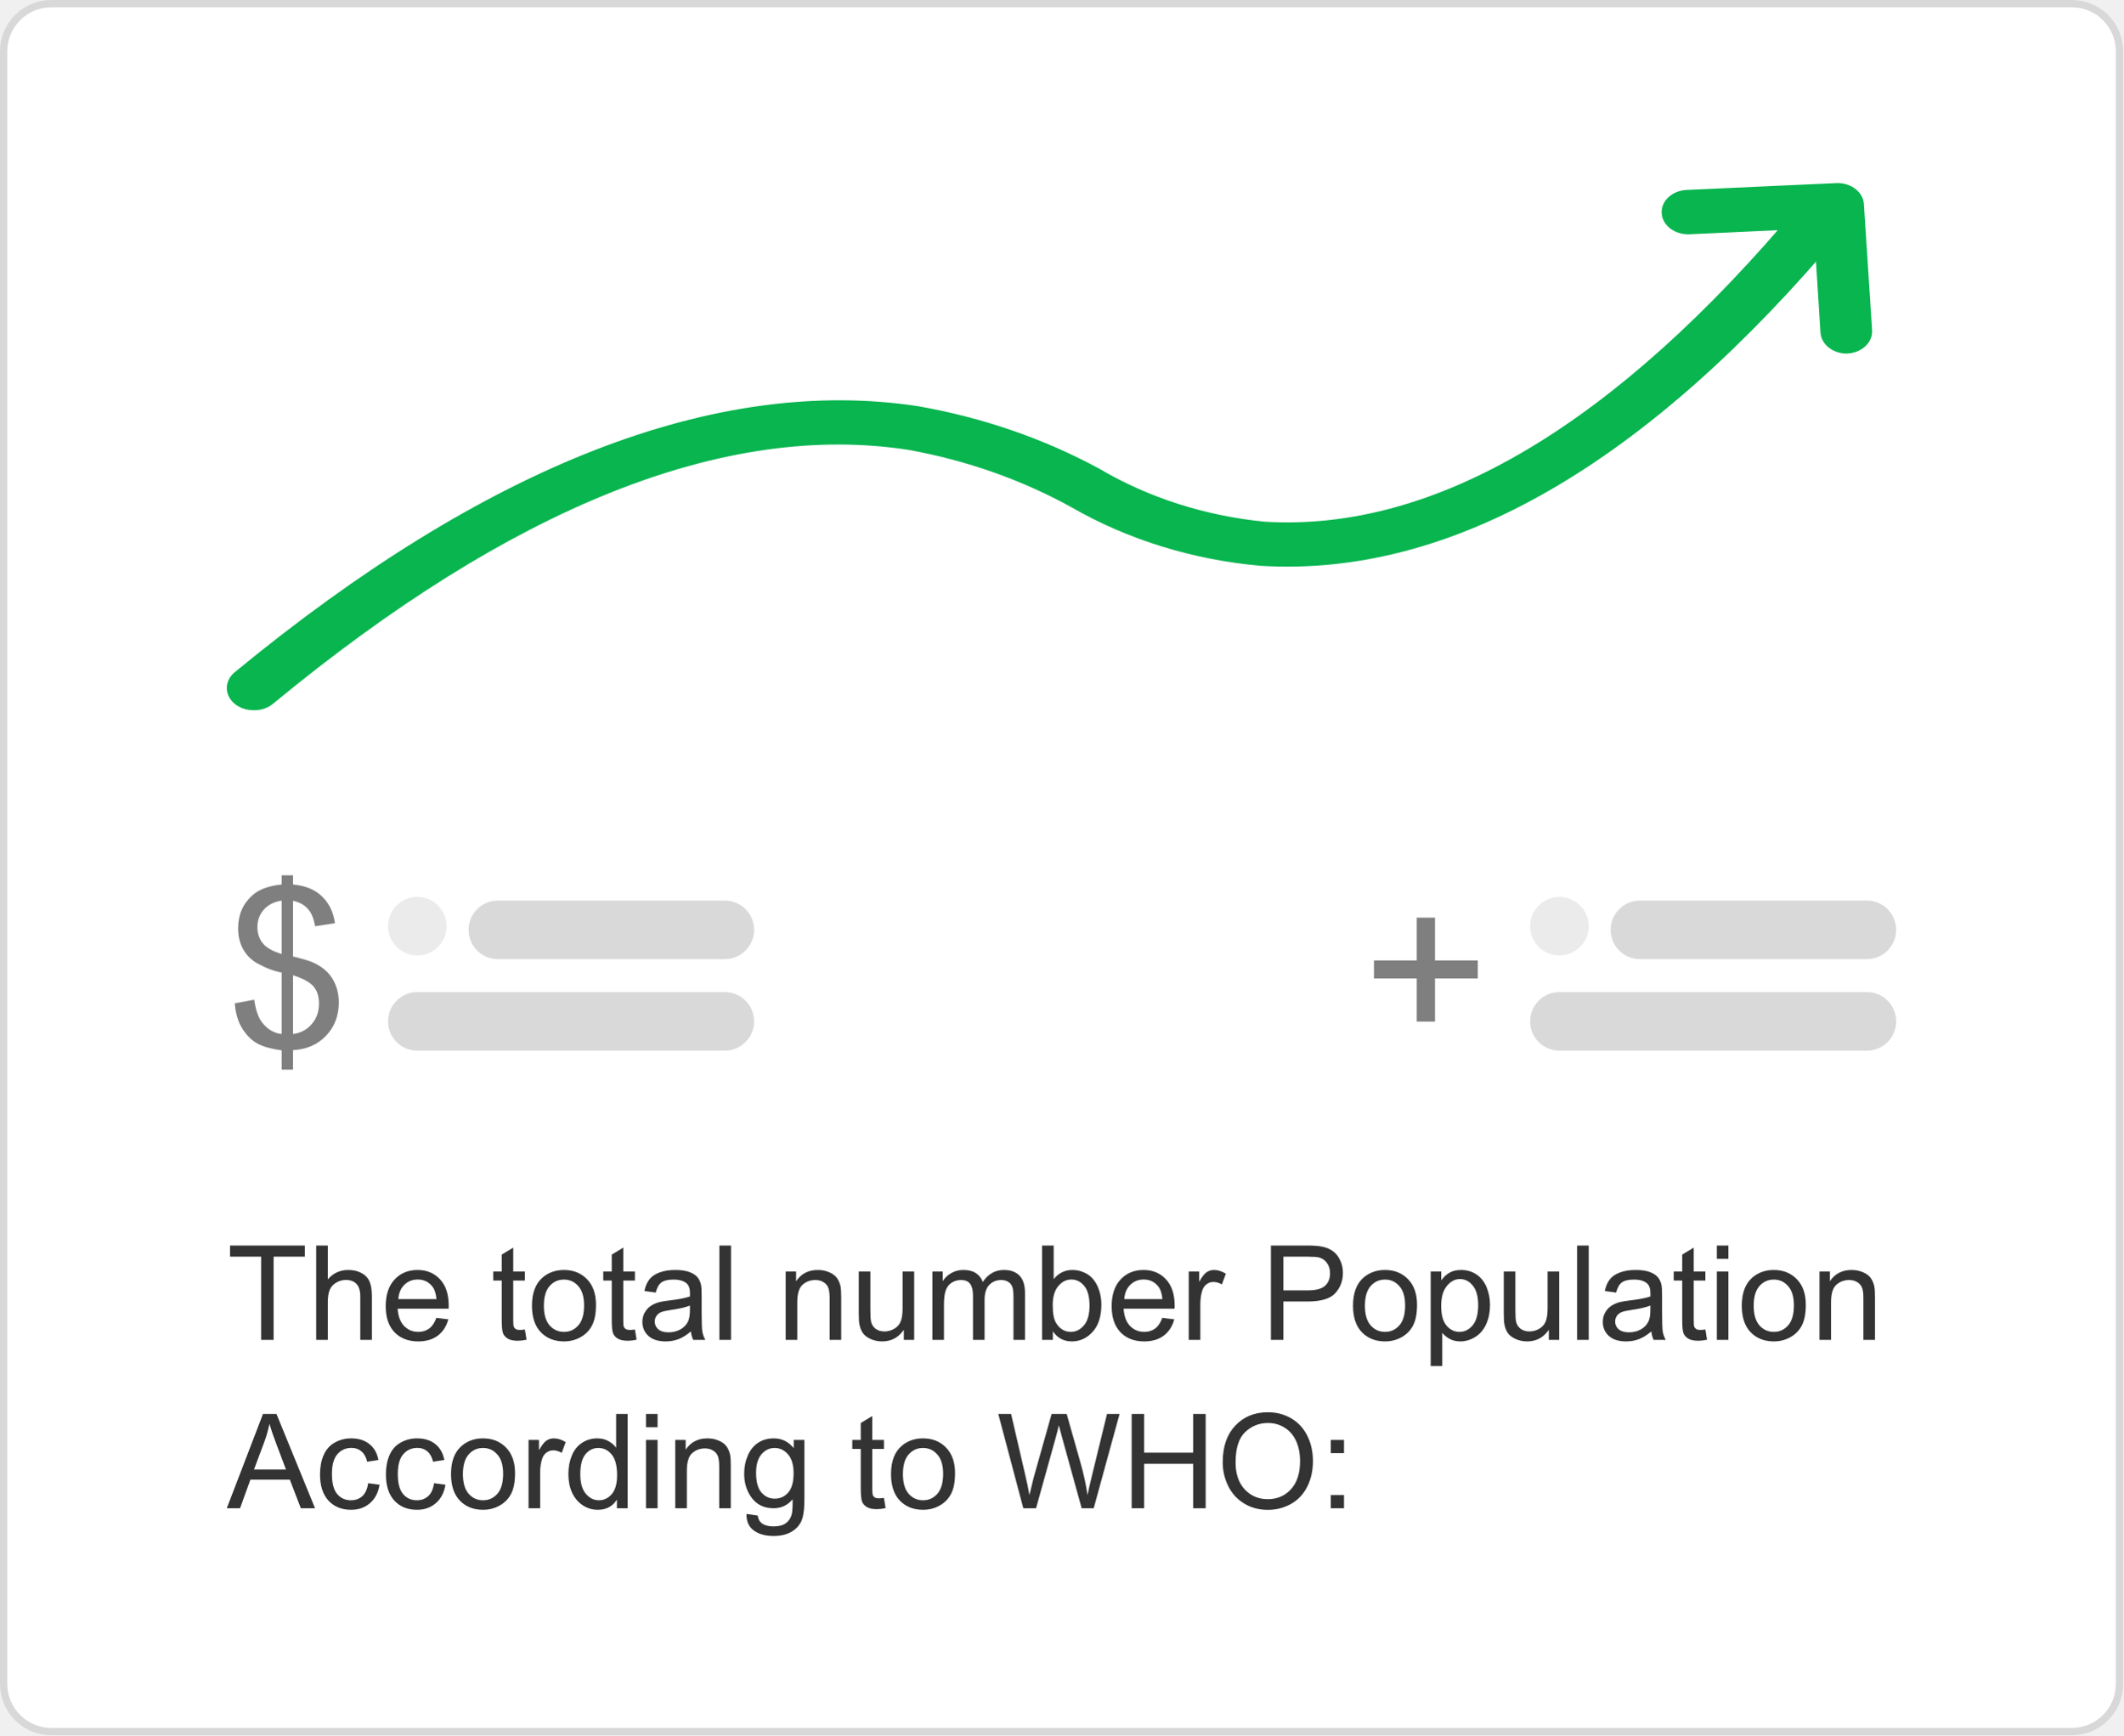
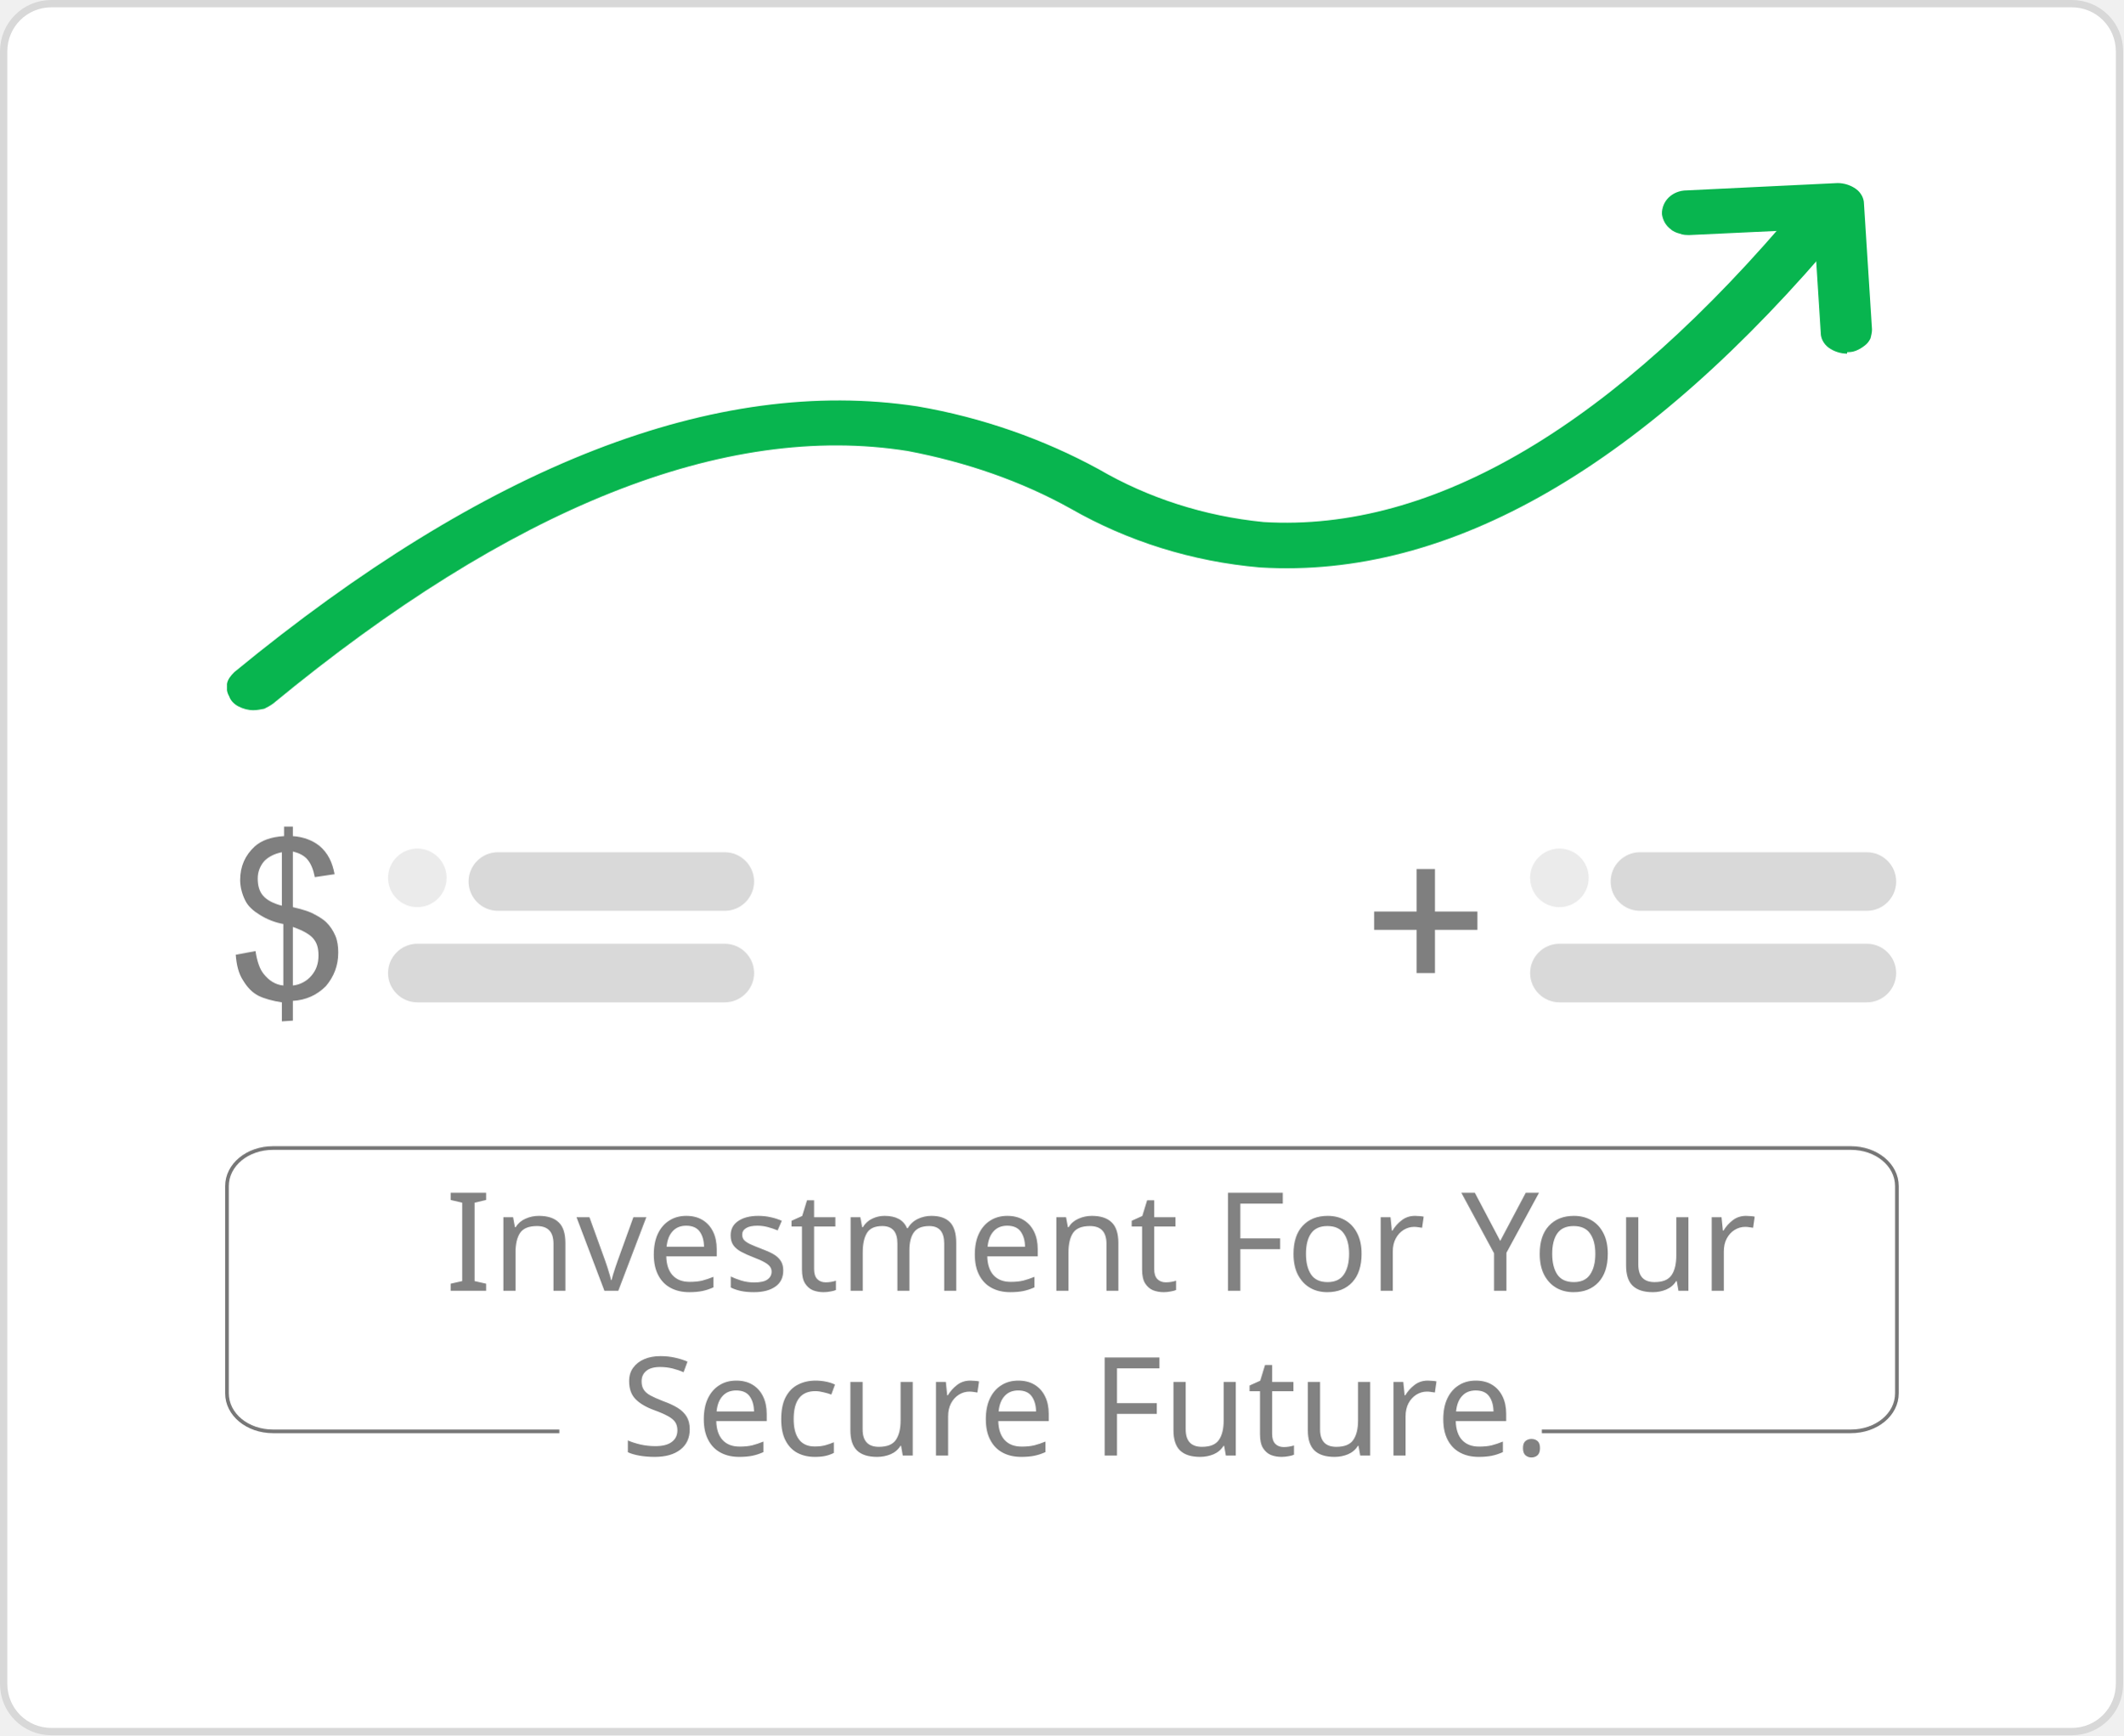
- <svg xmlns="http://www.w3.org/2000/svg" width="290" height="237" viewBox="0 0 290 237" fill="none">
-   <rect x="1" y="1" width="288" height="235" rx="6" fill="white" />
-   <g clip-path="url(#clip0_7_1127)">
-     <path d="M34.616 97C33.897 97.003 33.194 96.828 32.596 96.495C31.997 96.162 31.531 95.688 31.255 95.132C30.98 94.577 30.908 93.965 31.05 93.375C31.191 92.785 31.539 92.244 32.048 91.82C66.433 63.499 97.853 51.292 125.368 55.472C134.209 57.017 142.631 59.924 150.207 64.044C156.885 67.976 164.626 70.454 172.732 71.253C195.981 72.677 220.603 58.077 245.84 27.908C246.114 27.58 246.463 27.301 246.866 27.087C247.27 26.873 247.72 26.728 248.19 26.661C248.661 26.593 249.143 26.604 249.608 26.694C250.074 26.783 250.513 26.948 250.902 27.181C251.681 27.644 252.21 28.347 252.373 29.136C252.536 29.925 252.319 30.736 251.77 31.391C224.978 63.438 198.222 78.856 172.226 77.281C162.965 76.463 154.093 73.725 146.411 69.315C139.614 65.545 132.035 62.874 124.066 61.439C98.974 57.562 69.832 69.254 37.291 96.122C36.941 96.413 36.522 96.642 36.062 96.793C35.602 96.944 35.109 97.014 34.616 97Z" fill="#08B54F" />
-     <path d="M252.276 48.293C251.353 48.295 250.465 48.001 249.793 47.471C249.121 46.942 248.716 46.217 248.66 45.446L247.756 31.209L230.763 31.997C230.288 32.017 229.813 31.958 229.366 31.825C228.918 31.691 228.506 31.484 228.153 31.217C227.441 30.677 227.015 29.923 226.967 29.119C226.919 28.316 227.254 27.53 227.898 26.933C228.542 26.337 229.442 25.979 230.401 25.939L250.974 25C251.903 24.999 252.796 25.297 253.469 25.833C254.142 26.369 254.543 27.101 254.59 27.878L255.711 45.113C255.735 45.523 255.66 45.933 255.489 46.319C255.318 46.704 255.056 47.056 254.718 47.353C254.38 47.651 253.973 47.888 253.522 48.049C253.071 48.211 252.586 48.294 252.095 48.293H252.276Z" fill="#08B54F" />
+ <svg xmlns="http://www.w3.org/2000/svg" xmlns:xlink="http://www.w3.org/1999/xlink" version="1.1" id="Layer_1" x="0px" y="0px" viewBox="0 0 290 237" style="enable-background:new 0 0 290 237;" xml:space="preserve">
+   <style type="text/css">
+ 	.st0{fill:#FFFFFF;}
+ 	.st1{clip-path:url(#SVGID_00000147899359668727764220000016467296972954238641_);}
+ 	.st2{fill:#08B54F;}
+ 	.st3{fill-opacity:0.5;}
+ 	.st4{fill:#D9D9D9;}
+ 	.st5{fill:#D9D9D9;fill-opacity:0.5;}
+ 	.st6{fill:none;stroke:#000000;stroke-opacity:0.1;}
+ 	.st7{fill:#828282;}
+ 	.st8{font-family:'Roboto-Regular';}
+ 	.st9{font-size:18.747px;}
+ 	.st10{fill:none;stroke:#777777;stroke-width:0.5;stroke-miterlimit:10;}
+ </style>
+   <path class="st0" d="M7,1h276c3.3,0,6,2.7,6,6v223c0,3.3-2.7,6-6,6H7c-3.3,0-6-2.7-6-6V7C1,3.7,3.7,1,7,1z" />
+   <g>
+     <g>
+       <defs>
+         <rect id="SVGID_1_" x="31" y="25" width="225" height="72" />
+       </defs>
+       <clipPath id="SVGID_00000171685531550121077890000000179419231022571160_">
+         <use xlink:href="#SVGID_1_" style="overflow:visible;" />
+       </clipPath>
+       <g style="clip-path:url(#SVGID_00000171685531550121077890000000179419231022571160_);">
+         <path class="st2" d="M34.6,97c-0.7,0-1.4-0.2-2-0.5c-0.6-0.3-1.1-0.8-1.3-1.4C31,94.6,30.9,94,31,93.4s0.5-1.1,1-1.6     c34.4-28.3,65.8-40.5,93.3-36.3c8.8,1.5,17.3,4.5,24.8,8.6c6.7,3.9,14.4,6.4,22.5,7.2c23.2,1.4,47.9-13.2,73.1-43.3     c0.3-0.3,0.6-0.6,1-0.8c0.4-0.2,0.9-0.4,1.3-0.4c0.5-0.1,1-0.1,1.4,0c0.5,0.1,0.9,0.3,1.3,0.5c0.8,0.5,1.3,1.2,1.5,2     s-0.1,1.6-0.6,2.3c-26.8,32-53.5,47.5-79.5,45.9c-9.3-0.8-18.1-3.6-25.8-8c-6.8-3.8-14.4-6.4-22.3-7.9c-25-4-54.2,7.7-86.7,34.5     c-0.4,0.3-0.8,0.5-1.2,0.7C35.6,96.9,35.1,97,34.6,97z" />
+         <path class="st2" d="M252.3,48.3c-0.9,0-1.8-0.3-2.5-0.8s-1.1-1.3-1.1-2l-0.9-14.2l-17,0.8c-0.5,0-0.9,0-1.4-0.2     c-0.4-0.1-0.9-0.3-1.2-0.6c-0.7-0.5-1.1-1.3-1.2-2.1c0-0.8,0.3-1.6,0.9-2.2c0.6-0.6,1.5-1,2.5-1l20.6-1c0.9,0,1.8,0.3,2.5,0.8     s1.1,1.3,1.1,2l1.1,17.2c0,0.4-0.1,0.8-0.2,1.2c-0.2,0.4-0.4,0.7-0.8,1s-0.7,0.5-1.2,0.7s-0.9,0.2-1.4,0.2h0.2V48.3z" />
+       </g>
+     </g>
  </g>
-   <path d="M38.471 146.091V143.454C37.152 143.288 36.078 142.995 35.248 142.575C34.428 142.146 33.715 141.457 33.109 140.51C32.514 139.562 32.167 138.405 32.069 137.038L34.721 136.54C34.926 137.956 35.287 138.996 35.805 139.66C36.547 140.598 37.435 141.12 38.471 141.228V132.834C37.387 132.629 36.278 132.209 35.145 131.574C34.306 131.105 33.656 130.456 33.197 129.626C32.748 128.796 32.523 127.854 32.523 126.799C32.523 124.924 33.188 123.405 34.516 122.243C35.404 121.462 36.723 120.983 38.471 120.808V119.548H40.023V120.808C41.557 120.954 42.773 121.403 43.671 122.155C44.823 123.112 45.517 124.426 45.751 126.096L43.026 126.506C42.87 125.471 42.543 124.68 42.045 124.133C41.557 123.576 40.883 123.21 40.023 123.034V130.637C41.352 130.969 42.23 131.228 42.66 131.413C43.48 131.774 44.149 132.214 44.667 132.731C45.185 133.249 45.58 133.864 45.853 134.577C46.137 135.29 46.278 136.062 46.278 136.892C46.278 138.718 45.697 140.241 44.535 141.462C43.373 142.683 41.869 143.337 40.023 143.425V146.091H38.471ZM38.471 123.005C37.445 123.161 36.635 123.571 36.039 124.235C35.453 124.899 35.16 125.686 35.16 126.594C35.16 127.492 35.409 128.244 35.907 128.85C36.415 129.455 37.27 129.938 38.471 130.3V123.005ZM40.023 141.228C41.049 141.101 41.894 140.656 42.558 139.895C43.231 139.133 43.568 138.19 43.568 137.067C43.568 136.11 43.329 135.344 42.851 134.768C42.382 134.182 41.44 133.659 40.023 133.2V141.228Z" fill="black" fill-opacity="0.5" />
-   <rect x="64" y="123" width="39" height="8" rx="4" fill="#D9D9D9" />
-   <rect x="53" y="135.5" width="50" height="8" rx="4" fill="#D9D9D9" />
-   <circle cx="57" cy="126.5" r="4" fill="#D9D9D9" fill-opacity="0.5" />
-   <path d="M193.515 139.528V133.64H187.67V131.179H193.515V125.334H196.005V131.179H201.85V133.64H196.005V139.528H193.515Z" fill="black" fill-opacity="0.5" />
-   <rect x="220" y="123" width="39" height="8" rx="4" fill="#D9D9D9" />
-   <rect x="209" y="135.5" width="50" height="8" rx="4" fill="#D9D9D9" />
-   <circle cx="213" cy="126.5" r="4" fill="#D9D9D9" fill-opacity="0.5" />
-   <path d="M35.667 183V171.636H31.422V170.115H41.635V171.636H37.372V183H35.667ZM43.19 183V170.115H44.773V174.738C45.511 173.883 46.442 173.455 47.567 173.455C48.259 173.455 48.859 173.593 49.369 173.868C49.879 174.138 50.242 174.513 50.459 174.993C50.682 175.474 50.793 176.171 50.793 177.085V183H49.211V177.085C49.211 176.294 49.038 175.72 48.692 175.362C48.352 174.999 47.869 174.817 47.242 174.817C46.773 174.817 46.331 174.94 45.915 175.187C45.505 175.427 45.212 175.755 45.036 176.171C44.86 176.587 44.773 177.161 44.773 177.894V183H43.19ZM59.6 179.994L61.234 180.196C60.977 181.151 60.499 181.893 59.802 182.42C59.105 182.947 58.214 183.211 57.13 183.211C55.765 183.211 54.681 182.792 53.878 181.954C53.081 181.11 52.683 179.93 52.683 178.412C52.683 176.842 53.087 175.623 53.895 174.756C54.704 173.889 55.753 173.455 57.042 173.455C58.29 173.455 59.31 173.88 60.101 174.729C60.892 175.579 61.287 176.774 61.287 178.315C61.287 178.409 61.284 178.55 61.278 178.737H54.317C54.376 179.763 54.666 180.548 55.188 181.093C55.709 181.638 56.359 181.91 57.139 181.91C57.719 181.91 58.214 181.758 58.624 181.453C59.034 181.148 59.359 180.662 59.6 179.994ZM54.405 177.437H59.617C59.547 176.651 59.348 176.062 59.02 175.67C58.516 175.061 57.862 174.756 57.06 174.756C56.333 174.756 55.721 174.999 55.223 175.485C54.73 175.972 54.458 176.622 54.405 177.437ZM71.693 181.585L71.922 182.982C71.477 183.076 71.078 183.123 70.727 183.123C70.152 183.123 69.707 183.032 69.391 182.851C69.074 182.669 68.852 182.432 68.723 182.139C68.594 181.84 68.529 181.216 68.529 180.267V174.896H67.369V173.666H68.529V171.354L70.103 170.405V173.666H71.693V174.896H70.103V180.354C70.103 180.806 70.129 181.096 70.182 181.225C70.24 181.354 70.331 181.456 70.454 181.532C70.583 181.608 70.765 181.646 70.999 181.646C71.175 181.646 71.406 181.626 71.693 181.585ZM72.66 178.333C72.66 176.604 73.141 175.324 74.102 174.492C74.904 173.801 75.883 173.455 77.037 173.455C78.32 173.455 79.369 173.877 80.184 174.721C80.998 175.559 81.405 176.719 81.405 178.201C81.405 179.402 81.224 180.349 80.86 181.04C80.503 181.726 79.978 182.259 79.287 182.64C78.602 183.021 77.852 183.211 77.037 183.211C75.731 183.211 74.673 182.792 73.864 181.954C73.061 181.116 72.66 179.909 72.66 178.333ZM74.286 178.333C74.286 179.528 74.547 180.425 75.068 181.022C75.59 181.614 76.246 181.91 77.037 181.91C77.822 181.91 78.476 181.611 78.997 181.014C79.519 180.416 79.779 179.505 79.779 178.28C79.779 177.126 79.516 176.253 78.988 175.661C78.467 175.063 77.816 174.765 77.037 174.765C76.246 174.765 75.59 175.061 75.068 175.652C74.547 176.244 74.286 177.138 74.286 178.333ZM86.723 181.585L86.951 182.982C86.506 183.076 86.107 183.123 85.756 183.123C85.182 183.123 84.736 183.032 84.42 182.851C84.103 182.669 83.881 182.432 83.752 182.139C83.623 181.84 83.559 181.216 83.559 180.267V174.896H82.398V173.666H83.559V171.354L85.132 170.405V173.666H86.723V174.896H85.132V180.354C85.132 180.806 85.158 181.096 85.211 181.225C85.269 181.354 85.36 181.456 85.483 181.532C85.612 181.608 85.794 181.646 86.028 181.646C86.204 181.646 86.436 181.626 86.723 181.585ZM94.369 181.849C93.783 182.347 93.218 182.698 92.673 182.903C92.134 183.108 91.554 183.211 90.933 183.211C89.907 183.211 89.119 182.962 88.568 182.464C88.018 181.96 87.742 181.318 87.742 180.539C87.742 180.082 87.845 179.666 88.05 179.291C88.261 178.91 88.533 178.605 88.867 178.377C89.207 178.148 89.588 177.976 90.01 177.858C90.32 177.776 90.789 177.697 91.416 177.621C92.693 177.469 93.634 177.287 94.237 177.076C94.243 176.859 94.246 176.722 94.246 176.663C94.246 176.019 94.097 175.564 93.798 175.301C93.394 174.943 92.793 174.765 91.996 174.765C91.252 174.765 90.701 174.896 90.344 175.16C89.992 175.418 89.731 175.878 89.561 176.54L88.015 176.329C88.155 175.667 88.387 175.134 88.709 174.729C89.031 174.319 89.497 174.006 90.106 173.789C90.716 173.566 91.422 173.455 92.225 173.455C93.022 173.455 93.669 173.549 94.167 173.736C94.665 173.924 95.031 174.161 95.266 174.448C95.5 174.729 95.664 175.087 95.758 175.521C95.811 175.79 95.837 176.276 95.837 176.979V179.089C95.837 180.56 95.869 181.491 95.934 181.884C96.004 182.271 96.139 182.643 96.338 183H94.686C94.522 182.672 94.416 182.288 94.369 181.849ZM94.237 178.315C93.663 178.55 92.802 178.749 91.653 178.913C91.003 179.007 90.543 179.112 90.273 179.229C90.004 179.347 89.796 179.52 89.649 179.748C89.503 179.971 89.43 180.22 89.43 180.495C89.43 180.917 89.588 181.269 89.904 181.55C90.227 181.831 90.695 181.972 91.311 181.972C91.92 181.972 92.462 181.84 92.936 181.576C93.411 181.307 93.76 180.94 93.982 180.478C94.152 180.12 94.237 179.593 94.237 178.896V178.315ZM98.263 183V170.115H99.845V183H98.263ZM107.315 183V173.666H108.739V174.993C109.425 173.968 110.415 173.455 111.71 173.455C112.272 173.455 112.788 173.558 113.257 173.763C113.731 173.962 114.086 174.226 114.32 174.554C114.555 174.882 114.719 175.271 114.812 175.723C114.871 176.016 114.9 176.528 114.9 177.261V183H113.318V177.322C113.318 176.678 113.257 176.197 113.134 175.881C113.011 175.559 112.791 175.304 112.475 175.116C112.164 174.923 111.798 174.826 111.376 174.826C110.702 174.826 110.119 175.04 109.627 175.468C109.141 175.896 108.897 176.707 108.897 177.902V183H107.315ZM123.452 183V181.629C122.726 182.684 121.738 183.211 120.49 183.211C119.939 183.211 119.424 183.105 118.943 182.895C118.469 182.684 118.114 182.42 117.88 182.104C117.651 181.781 117.49 181.389 117.396 180.926C117.332 180.615 117.3 180.123 117.3 179.449V173.666H118.882V178.843C118.882 179.669 118.914 180.226 118.979 180.513C119.078 180.929 119.289 181.257 119.611 181.497C119.934 181.731 120.332 181.849 120.807 181.849C121.281 181.849 121.727 181.729 122.143 181.488C122.559 181.242 122.852 180.911 123.021 180.495C123.197 180.073 123.285 179.464 123.285 178.667V173.666H124.867V183H123.452ZM127.354 183V173.666H128.77V174.976C129.062 174.519 129.452 174.152 129.938 173.877C130.425 173.596 130.979 173.455 131.6 173.455C132.291 173.455 132.856 173.599 133.296 173.886C133.741 174.173 134.055 174.574 134.236 175.09C134.975 174 135.936 173.455 137.119 173.455C138.045 173.455 138.757 173.713 139.255 174.229C139.753 174.738 140.002 175.526 140.002 176.593V183H138.429V177.12C138.429 176.487 138.376 176.033 138.271 175.758C138.171 175.477 137.986 175.251 137.717 175.081C137.447 174.911 137.131 174.826 136.768 174.826C136.111 174.826 135.566 175.046 135.133 175.485C134.699 175.919 134.482 176.616 134.482 177.577V183H132.9V176.936C132.9 176.232 132.771 175.705 132.514 175.354C132.256 175.002 131.834 174.826 131.248 174.826C130.803 174.826 130.39 174.943 130.009 175.178C129.634 175.412 129.361 175.755 129.191 176.206C129.021 176.657 128.937 177.308 128.937 178.157V183H127.354ZM143.808 183H142.34V170.115H143.922V174.712C144.59 173.874 145.442 173.455 146.479 173.455C147.054 173.455 147.596 173.572 148.105 173.807C148.621 174.035 149.043 174.36 149.371 174.782C149.705 175.198 149.966 175.702 150.153 176.294C150.341 176.886 150.435 177.519 150.435 178.192C150.435 179.792 150.039 181.028 149.248 181.901C148.457 182.774 147.508 183.211 146.4 183.211C145.299 183.211 144.435 182.751 143.808 181.831V183ZM143.79 178.263C143.79 179.382 143.942 180.19 144.247 180.688C144.745 181.503 145.419 181.91 146.269 181.91C146.96 181.91 147.558 181.611 148.062 181.014C148.565 180.41 148.817 179.514 148.817 178.324C148.817 177.105 148.574 176.206 148.088 175.626C147.607 175.046 147.024 174.756 146.339 174.756C145.647 174.756 145.05 175.058 144.546 175.661C144.042 176.259 143.79 177.126 143.79 178.263ZM158.758 179.994L160.393 180.196C160.135 181.151 159.657 181.893 158.96 182.42C158.263 182.947 157.372 183.211 156.288 183.211C154.923 183.211 153.839 182.792 153.036 181.954C152.239 181.11 151.841 179.93 151.841 178.412C151.841 176.842 152.245 175.623 153.054 174.756C153.862 173.889 154.911 173.455 156.2 173.455C157.448 173.455 158.468 173.88 159.259 174.729C160.05 175.579 160.445 176.774 160.445 178.315C160.445 178.409 160.442 178.55 160.437 178.737H153.476C153.534 179.763 153.824 180.548 154.346 181.093C154.867 181.638 155.518 181.91 156.297 181.91C156.877 181.91 157.372 181.758 157.782 181.453C158.192 181.148 158.518 180.662 158.758 179.994ZM153.563 177.437H158.775C158.705 176.651 158.506 176.062 158.178 175.67C157.674 175.061 157.021 174.756 156.218 174.756C155.491 174.756 154.879 174.999 154.381 175.485C153.889 175.972 153.616 176.622 153.563 177.437ZM162.37 183V173.666H163.794V175.081C164.157 174.419 164.491 173.982 164.796 173.771C165.106 173.561 165.446 173.455 165.815 173.455C166.349 173.455 166.891 173.625 167.441 173.965L166.896 175.433C166.51 175.204 166.123 175.09 165.736 175.09C165.391 175.09 165.08 175.195 164.805 175.406C164.529 175.611 164.333 175.898 164.216 176.268C164.04 176.83 163.952 177.445 163.952 178.113V183H162.37ZM173.594 183V170.115H178.454C179.31 170.115 179.963 170.156 180.414 170.238C181.047 170.344 181.577 170.546 182.005 170.845C182.433 171.138 182.775 171.551 183.033 172.084C183.297 172.617 183.429 173.203 183.429 173.842C183.429 174.938 183.08 175.866 182.383 176.628C181.686 177.384 180.426 177.762 178.604 177.762H175.299V183H173.594ZM175.299 176.241H178.63C179.731 176.241 180.514 176.036 180.977 175.626C181.439 175.216 181.671 174.639 181.671 173.895C181.671 173.355 181.533 172.896 181.258 172.515C180.988 172.128 180.631 171.873 180.186 171.75C179.898 171.674 179.368 171.636 178.595 171.636H175.299V176.241ZM184.809 178.333C184.809 176.604 185.289 175.324 186.25 174.492C187.053 173.801 188.031 173.455 189.186 173.455C190.469 173.455 191.518 173.877 192.332 174.721C193.146 175.559 193.554 176.719 193.554 178.201C193.554 179.402 193.372 180.349 193.009 181.04C192.651 181.726 192.127 182.259 191.436 182.64C190.75 183.021 190 183.211 189.186 183.211C187.879 183.211 186.821 182.792 186.013 181.954C185.21 181.116 184.809 179.909 184.809 178.333ZM186.435 178.333C186.435 179.528 186.695 180.425 187.217 181.022C187.738 181.614 188.395 181.91 189.186 181.91C189.971 181.91 190.624 181.611 191.146 181.014C191.667 180.416 191.928 179.505 191.928 178.28C191.928 177.126 191.664 176.253 191.137 175.661C190.615 175.063 189.965 174.765 189.186 174.765C188.395 174.765 187.738 175.061 187.217 175.652C186.695 176.244 186.435 177.138 186.435 178.333ZM195.417 186.577V173.666H196.858V174.879C197.198 174.404 197.582 174.05 198.01 173.815C198.438 173.575 198.956 173.455 199.565 173.455C200.362 173.455 201.065 173.66 201.675 174.07C202.284 174.48 202.744 175.061 203.055 175.811C203.365 176.555 203.521 177.372 203.521 178.263C203.521 179.218 203.348 180.079 203.002 180.847C202.662 181.608 202.164 182.194 201.508 182.604C200.857 183.009 200.172 183.211 199.451 183.211C198.924 183.211 198.449 183.1 198.027 182.877C197.611 182.654 197.269 182.373 196.999 182.033V186.577H195.417ZM196.85 178.386C196.85 179.587 197.093 180.475 197.579 181.049C198.065 181.623 198.654 181.91 199.346 181.91C200.049 181.91 200.649 181.614 201.147 181.022C201.651 180.425 201.903 179.502 201.903 178.254C201.903 177.064 201.657 176.174 201.165 175.582C200.679 174.99 200.096 174.694 199.416 174.694C198.742 174.694 198.145 175.011 197.623 175.644C197.107 176.271 196.85 177.185 196.85 178.386ZM211.554 183V181.629C210.827 182.684 209.84 183.211 208.592 183.211C208.041 183.211 207.525 183.105 207.045 182.895C206.57 182.684 206.216 182.42 205.981 182.104C205.753 181.781 205.592 181.389 205.498 180.926C205.434 180.615 205.401 180.123 205.401 179.449V173.666H206.983V178.843C206.983 179.669 207.016 180.226 207.08 180.513C207.18 180.929 207.391 181.257 207.713 181.497C208.035 181.731 208.434 181.849 208.908 181.849C209.383 181.849 209.828 181.729 210.244 181.488C210.66 181.242 210.953 180.911 211.123 180.495C211.299 180.073 211.387 179.464 211.387 178.667V173.666H212.969V183H211.554ZM215.421 183V170.115H217.003V183H215.421ZM225.555 181.849C224.969 182.347 224.403 182.698 223.858 182.903C223.319 183.108 222.739 183.211 222.118 183.211C221.093 183.211 220.305 182.962 219.754 182.464C219.203 181.96 218.928 181.318 218.928 180.539C218.928 180.082 219.03 179.666 219.235 179.291C219.446 178.91 219.719 178.605 220.053 178.377C220.393 178.148 220.773 177.976 221.195 177.858C221.506 177.776 221.975 177.697 222.602 177.621C223.879 177.469 224.819 177.287 225.423 177.076C225.429 176.859 225.432 176.722 225.432 176.663C225.432 176.019 225.282 175.564 224.983 175.301C224.579 174.943 223.979 174.765 223.182 174.765C222.438 174.765 221.887 174.896 221.529 175.16C221.178 175.418 220.917 175.878 220.747 176.54L219.2 176.329C219.341 175.667 219.572 175.134 219.895 174.729C220.217 174.319 220.683 174.006 221.292 173.789C221.901 173.566 222.607 173.455 223.41 173.455C224.207 173.455 224.854 173.549 225.353 173.736C225.851 173.924 226.217 174.161 226.451 174.448C226.686 174.729 226.85 175.087 226.943 175.521C226.996 175.79 227.022 176.276 227.022 176.979V179.089C227.022 180.56 227.055 181.491 227.119 181.884C227.189 182.271 227.324 182.643 227.523 183H225.871C225.707 182.672 225.602 182.288 225.555 181.849ZM225.423 178.315C224.849 178.55 223.987 178.749 222.839 178.913C222.188 179.007 221.729 179.112 221.459 179.229C221.189 179.347 220.981 179.52 220.835 179.748C220.688 179.971 220.615 180.22 220.615 180.495C220.615 180.917 220.773 181.269 221.09 181.55C221.412 181.831 221.881 181.972 222.496 181.972C223.105 181.972 223.647 181.84 224.122 181.576C224.597 181.307 224.945 180.94 225.168 180.478C225.338 180.12 225.423 179.593 225.423 178.896V178.315ZM232.938 181.585L233.166 182.982C232.721 183.076 232.322 183.123 231.971 183.123C231.396 183.123 230.951 183.032 230.635 182.851C230.318 182.669 230.096 182.432 229.967 182.139C229.838 181.84 229.773 181.216 229.773 180.267V174.896H228.613V173.666H229.773V171.354L231.347 170.405V173.666H232.938V174.896H231.347V180.354C231.347 180.806 231.373 181.096 231.426 181.225C231.484 181.354 231.575 181.456 231.698 181.532C231.827 181.608 232.009 181.646 232.243 181.646C232.419 181.646 232.65 181.626 232.938 181.585ZM234.502 171.935V170.115H236.084V171.935H234.502ZM234.502 183V173.666H236.084V183H234.502ZM237.912 178.333C237.912 176.604 238.393 175.324 239.354 174.492C240.156 173.801 241.135 173.455 242.289 173.455C243.572 173.455 244.621 173.877 245.436 174.721C246.25 175.559 246.657 176.719 246.657 178.201C246.657 179.402 246.476 180.349 246.112 181.04C245.755 181.726 245.23 182.259 244.539 182.64C243.854 183.021 243.104 183.211 242.289 183.211C240.982 183.211 239.925 182.792 239.116 181.954C238.313 181.116 237.912 179.909 237.912 178.333ZM239.538 178.333C239.538 179.528 239.799 180.425 240.32 181.022C240.842 181.614 241.498 181.91 242.289 181.91C243.074 181.91 243.728 181.611 244.249 181.014C244.771 180.416 245.031 179.505 245.031 178.28C245.031 177.126 244.768 176.253 244.24 175.661C243.719 175.063 243.068 174.765 242.289 174.765C241.498 174.765 240.842 175.061 240.32 175.652C239.799 176.244 239.538 177.138 239.538 178.333ZM248.521 183V173.666H249.944V174.993C250.63 173.968 251.62 173.455 252.915 173.455C253.478 173.455 253.993 173.558 254.462 173.763C254.937 173.962 255.291 174.226 255.525 174.554C255.76 174.882 255.924 175.271 256.018 175.723C256.076 176.016 256.105 176.528 256.105 177.261V183H254.523V177.322C254.523 176.678 254.462 176.197 254.339 175.881C254.216 175.559 253.996 175.304 253.68 175.116C253.369 174.923 253.003 174.826 252.581 174.826C251.907 174.826 251.324 175.04 250.832 175.468C250.346 175.896 250.103 176.707 250.103 177.902V183H248.521ZM30.974 206L35.922 193.115H37.759L43.032 206H41.09L39.587 202.098H34.199L32.784 206H30.974ZM34.691 200.709H39.06L37.715 197.141C37.305 196.057 37 195.166 36.801 194.469C36.637 195.295 36.405 196.115 36.106 196.93L34.691 200.709ZM50.283 202.581L51.839 202.783C51.669 203.855 51.232 204.696 50.529 205.306C49.832 205.909 48.974 206.211 47.954 206.211C46.677 206.211 45.648 205.795 44.869 204.963C44.096 204.125 43.709 202.927 43.709 201.368C43.709 200.36 43.876 199.479 44.21 198.723C44.544 197.967 45.051 197.401 45.73 197.026C46.416 196.646 47.16 196.455 47.963 196.455C48.977 196.455 49.806 196.713 50.45 197.229C51.095 197.738 51.508 198.465 51.69 199.408L50.151 199.646C50.005 199.019 49.744 198.547 49.369 198.23C49 197.914 48.552 197.756 48.024 197.756C47.227 197.756 46.58 198.043 46.082 198.617C45.584 199.186 45.335 200.088 45.335 201.324C45.335 202.578 45.575 203.489 46.056 204.058C46.536 204.626 47.163 204.91 47.937 204.91C48.558 204.91 49.076 204.72 49.492 204.339C49.908 203.958 50.172 203.372 50.283 202.581ZM59.283 202.581L60.839 202.783C60.669 203.855 60.232 204.696 59.529 205.306C58.832 205.909 57.974 206.211 56.954 206.211C55.677 206.211 54.648 205.795 53.869 204.963C53.096 204.125 52.709 202.927 52.709 201.368C52.709 200.36 52.876 199.479 53.21 198.723C53.544 197.967 54.051 197.401 54.73 197.026C55.416 196.646 56.16 196.455 56.963 196.455C57.977 196.455 58.806 196.713 59.45 197.229C60.095 197.738 60.508 198.465 60.69 199.408L59.151 199.646C59.005 199.019 58.744 198.547 58.369 198.23C58 197.914 57.552 197.756 57.024 197.756C56.227 197.756 55.58 198.043 55.082 198.617C54.584 199.186 54.335 200.088 54.335 201.324C54.335 202.578 54.575 203.489 55.056 204.058C55.536 204.626 56.163 204.91 56.937 204.91C57.558 204.91 58.076 204.72 58.492 204.339C58.908 203.958 59.172 203.372 59.283 202.581ZM61.603 201.333C61.603 199.604 62.084 198.324 63.045 197.492C63.848 196.801 64.826 196.455 65.981 196.455C67.264 196.455 68.312 196.877 69.127 197.721C69.941 198.559 70.349 199.719 70.349 201.201C70.349 202.402 70.167 203.349 69.804 204.04C69.446 204.726 68.922 205.259 68.231 205.64C67.545 206.021 66.795 206.211 65.981 206.211C64.674 206.211 63.616 205.792 62.808 204.954C62.005 204.116 61.603 202.909 61.603 201.333ZM63.23 201.333C63.23 202.528 63.49 203.425 64.012 204.022C64.533 204.614 65.189 204.91 65.981 204.91C66.766 204.91 67.419 204.611 67.94 204.014C68.462 203.416 68.723 202.505 68.723 201.28C68.723 200.126 68.459 199.253 67.932 198.661C67.41 198.063 66.76 197.765 65.981 197.765C65.189 197.765 64.533 198.061 64.012 198.652C63.49 199.244 63.23 200.138 63.23 201.333ZM72.194 206V196.666H73.618V198.081C73.981 197.419 74.315 196.982 74.62 196.771C74.931 196.561 75.27 196.455 75.64 196.455C76.173 196.455 76.715 196.625 77.266 196.965L76.721 198.433C76.334 198.204 75.947 198.09 75.561 198.09C75.215 198.09 74.904 198.195 74.629 198.406C74.353 198.611 74.157 198.898 74.04 199.268C73.864 199.83 73.776 200.445 73.776 201.113V206H72.194ZM84.262 206V204.822C83.67 205.748 82.8 206.211 81.651 206.211C80.907 206.211 80.222 206.006 79.595 205.596C78.974 205.186 78.49 204.614 78.144 203.882C77.805 203.144 77.635 202.297 77.635 201.342C77.635 200.41 77.79 199.566 78.101 198.811C78.411 198.049 78.877 197.466 79.498 197.062C80.119 196.657 80.814 196.455 81.581 196.455C82.144 196.455 82.644 196.575 83.084 196.815C83.523 197.05 83.881 197.357 84.156 197.738V193.115H85.73V206H84.262ZM79.261 201.342C79.261 202.537 79.513 203.431 80.017 204.022C80.52 204.614 81.115 204.91 81.801 204.91C82.492 204.91 83.078 204.629 83.559 204.066C84.045 203.498 84.288 202.634 84.288 201.474C84.288 200.196 84.042 199.259 83.55 198.661C83.058 198.063 82.451 197.765 81.731 197.765C81.027 197.765 80.439 198.052 79.964 198.626C79.495 199.2 79.261 200.105 79.261 201.342ZM88.234 194.935V193.115H89.816V194.935H88.234ZM88.234 206V196.666H89.816V206H88.234ZM92.233 206V196.666H93.657V197.993C94.343 196.968 95.333 196.455 96.628 196.455C97.19 196.455 97.706 196.558 98.175 196.763C98.649 196.962 99.004 197.226 99.238 197.554C99.473 197.882 99.637 198.271 99.731 198.723C99.789 199.016 99.818 199.528 99.818 200.261V206H98.236V200.322C98.236 199.678 98.175 199.197 98.052 198.881C97.929 198.559 97.709 198.304 97.393 198.116C97.082 197.923 96.716 197.826 96.294 197.826C95.62 197.826 95.037 198.04 94.545 198.468C94.059 198.896 93.815 199.707 93.815 200.902V206H92.233ZM101.963 206.773L103.501 207.002C103.565 207.477 103.744 207.822 104.037 208.039C104.43 208.332 104.966 208.479 105.646 208.479C106.378 208.479 106.943 208.332 107.342 208.039C107.74 207.746 108.01 207.336 108.15 206.809C108.232 206.486 108.271 205.81 108.265 204.778C107.573 205.593 106.712 206 105.681 206C104.397 206 103.404 205.537 102.701 204.611C101.998 203.686 101.646 202.575 101.646 201.28C101.646 200.39 101.808 199.569 102.13 198.819C102.452 198.063 102.918 197.48 103.527 197.07C104.143 196.66 104.863 196.455 105.689 196.455C106.791 196.455 107.699 196.9 108.414 197.791V196.666H109.873V204.734C109.873 206.188 109.724 207.216 109.425 207.819C109.132 208.429 108.663 208.909 108.019 209.261C107.38 209.612 106.592 209.788 105.654 209.788C104.541 209.788 103.642 209.536 102.956 209.032C102.271 208.534 101.939 207.781 101.963 206.773ZM103.272 201.166C103.272 202.391 103.516 203.284 104.002 203.847C104.488 204.409 105.098 204.69 105.83 204.69C106.557 204.69 107.166 204.412 107.658 203.855C108.15 203.293 108.396 202.414 108.396 201.219C108.396 200.076 108.142 199.215 107.632 198.635C107.128 198.055 106.519 197.765 105.804 197.765C105.101 197.765 104.503 198.052 104.011 198.626C103.519 199.194 103.272 200.041 103.272 201.166ZM120.736 204.585L120.965 205.982C120.52 206.076 120.121 206.123 119.77 206.123C119.195 206.123 118.75 206.032 118.434 205.851C118.117 205.669 117.895 205.432 117.766 205.139C117.637 204.84 117.572 204.216 117.572 203.267V197.896H116.412V196.666H117.572V194.354L119.146 193.405V196.666H120.736V197.896H119.146V203.354C119.146 203.806 119.172 204.096 119.225 204.225C119.283 204.354 119.374 204.456 119.497 204.532C119.626 204.608 119.808 204.646 120.042 204.646C120.218 204.646 120.449 204.626 120.736 204.585ZM121.703 201.333C121.703 199.604 122.184 198.324 123.145 197.492C123.947 196.801 124.926 196.455 126.08 196.455C127.363 196.455 128.412 196.877 129.227 197.721C130.041 198.559 130.448 199.719 130.448 201.201C130.448 202.402 130.267 203.349 129.903 204.04C129.546 204.726 129.021 205.259 128.33 205.64C127.645 206.021 126.895 206.211 126.08 206.211C124.773 206.211 123.716 205.792 122.907 204.954C122.104 204.116 121.703 202.909 121.703 201.333ZM123.329 201.333C123.329 202.528 123.59 203.425 124.111 204.022C124.633 204.614 125.289 204.91 126.08 204.91C126.865 204.91 127.519 204.611 128.04 204.014C128.562 203.416 128.822 202.505 128.822 201.28C128.822 200.126 128.559 199.253 128.031 198.661C127.51 198.063 126.859 197.765 126.08 197.765C125.289 197.765 124.633 198.061 124.111 198.652C123.59 199.244 123.329 200.138 123.329 201.333ZM139.773 206L136.354 193.115H138.104L140.063 201.562C140.274 202.446 140.456 203.325 140.608 204.198C140.937 202.821 141.13 202.027 141.188 201.816L143.641 193.115H145.697L147.543 199.637C148.006 201.254 148.34 202.774 148.545 204.198C148.709 203.384 148.923 202.449 149.187 201.395L151.208 193.115H152.922L149.389 206H147.745L145.029 196.183C144.801 195.362 144.666 194.858 144.625 194.671C144.49 195.263 144.364 195.767 144.247 196.183L141.514 206H139.773ZM154.574 206V193.115H156.279V198.406H162.977V193.115H164.682V206H162.977V199.927H156.279V206H154.574ZM167.011 199.725C167.011 197.586 167.585 195.913 168.733 194.706C169.882 193.493 171.364 192.887 173.181 192.887C174.37 192.887 175.442 193.171 176.397 193.739C177.353 194.308 178.079 195.102 178.577 196.121C179.081 197.135 179.333 198.286 179.333 199.575C179.333 200.882 179.069 202.051 178.542 203.082C178.015 204.113 177.268 204.896 176.301 205.429C175.334 205.956 174.291 206.22 173.172 206.22C171.959 206.22 170.875 205.927 169.92 205.341C168.965 204.755 168.241 203.955 167.749 202.941C167.257 201.928 167.011 200.855 167.011 199.725ZM168.769 199.751C168.769 201.304 169.185 202.528 170.017 203.425C170.854 204.315 171.903 204.761 173.163 204.761C174.446 204.761 175.501 204.31 176.327 203.407C177.159 202.505 177.575 201.225 177.575 199.566C177.575 198.518 177.396 197.604 177.039 196.824C176.688 196.039 176.169 195.433 175.483 195.005C174.804 194.571 174.039 194.354 173.189 194.354C171.982 194.354 170.942 194.771 170.069 195.603C169.202 196.429 168.769 197.812 168.769 199.751ZM181.776 198.468V196.666H183.578V198.468H181.776ZM181.776 206V204.198H183.578V206H181.776Z" fill="black" fill-opacity="0.8" />
-   <rect x="0.5" y="0.5" width="289" height="236" rx="6.5" stroke="black" stroke-opacity="0.1" />
-   <defs>
-     <clipPath id="clip0_7_1127">
-       <rect width="225" height="72" fill="white" transform="translate(31 25)" />
-     </clipPath>
-   </defs>
+   <path class="st3" d="M38.5,139.5v-2.6c-1.3-0.2-2.4-0.5-3.2-0.9s-1.5-1.1-2.1-2.1c-0.6-0.9-0.9-2.1-1-3.5l2.7-0.5  c0.2,1.4,0.6,2.5,1.1,3.1c0.7,0.9,1.6,1.5,2.7,1.6v-8.4c-1.1-0.2-2.2-0.6-3.3-1.3c-0.8-0.5-1.5-1.1-1.9-1.9s-0.7-1.8-0.7-2.8  c0-1.9,0.7-3.4,2-4.6c0.9-0.8,2.2-1.3,4-1.4v-1.3H40v1.3c1.5,0.1,2.7,0.6,3.6,1.3c1.2,1,1.8,2.3,2.1,3.9l-2.7,0.4  c-0.2-1-0.5-1.8-1-2.4s-1.2-0.9-2-1.1v7.6c1.3,0.3,2.2,0.6,2.6,0.8c0.8,0.4,1.5,0.8,2,1.3s0.9,1.1,1.2,1.8s0.4,1.5,0.4,2.3  c0,1.8-0.6,3.3-1.7,4.6c-1.2,1.2-2.7,1.9-4.5,2v2.7L38.5,139.5L38.5,139.5z M38.5,116.4c-1,0.2-1.8,0.6-2.4,1.2  c-0.6,0.7-0.9,1.5-0.9,2.4s0.2,1.7,0.7,2.3c0.5,0.6,1.4,1.1,2.6,1.4C38.5,123.7,38.5,116.4,38.5,116.4z M40,134.6  c1-0.1,1.9-0.6,2.5-1.3c0.7-0.8,1-1.7,1-2.8c0-1-0.2-1.7-0.7-2.3c-0.5-0.6-1.4-1.1-2.8-1.6V134.6z" />
+   <path class="st4" d="M68,116.4h31c2.2,0,4,1.8,4,4l0,0c0,2.2-1.8,4-4,4H68c-2.2,0-4-1.8-4-4l0,0C64,118.2,65.8,116.4,68,116.4z" />
+   <path class="st4" d="M57,128.9h42c2.2,0,4,1.8,4,4l0,0c0,2.2-1.8,4-4,4H57c-2.2,0-4-1.8-4-4l0,0C53,130.7,54.8,128.9,57,128.9z" />
+   <circle class="st5" cx="57" cy="119.9" r="4" />
+   <path class="st3" d="M193.5,132.9V127h-5.8v-2.5h5.8v-5.8h2.5v5.8h5.8v2.5H196v5.9H193.5z" />
+   <path class="st4" d="M224,116.4h31c2.2,0,4,1.8,4,4l0,0c0,2.2-1.8,4-4,4h-31c-2.2,0-4-1.8-4-4l0,0C220,118.2,221.8,116.4,224,116.4z  " />
+   <path class="st4" d="M213,128.9h42c2.2,0,4,1.8,4,4l0,0c0,2.2-1.8,4-4,4h-42c-2.2,0-4-1.8-4-4l0,0C209,130.7,210.8,128.9,213,128.9z  " />
+   <circle class="st5" cx="213" cy="119.9" r="4" />
+   <path class="st6" d="M7,0.5h276c3.6,0,6.5,2.9,6.5,6.5v223c0,3.6-2.9,6.5-6.5,6.5H7c-3.6,0-6.5-2.9-6.5-6.5V7C0.5,3.4,3.4,0.5,7,0.5  z" />
+   <text transform="matrix(1 0 0 1 60.8056 176.3005)" class="st7 st8 st9">Investment For Your</text>
+   <text transform="matrix(1 0 0 1 84.8056 198.8005)" class="st7 st8 st9">Secure Future.</text>
+   <path class="st10" d="M76.4,195.5H37.3c-3.5,0-6.3-2.3-6.3-5.2V162c0-2.9,2.8-5.2,6.3-5.2h215.5c3.5,0,6.3,2.3,6.3,5.2v28.3  c0,2.9-2.8,5.2-6.3,5.2h-42.2" />
</svg>
